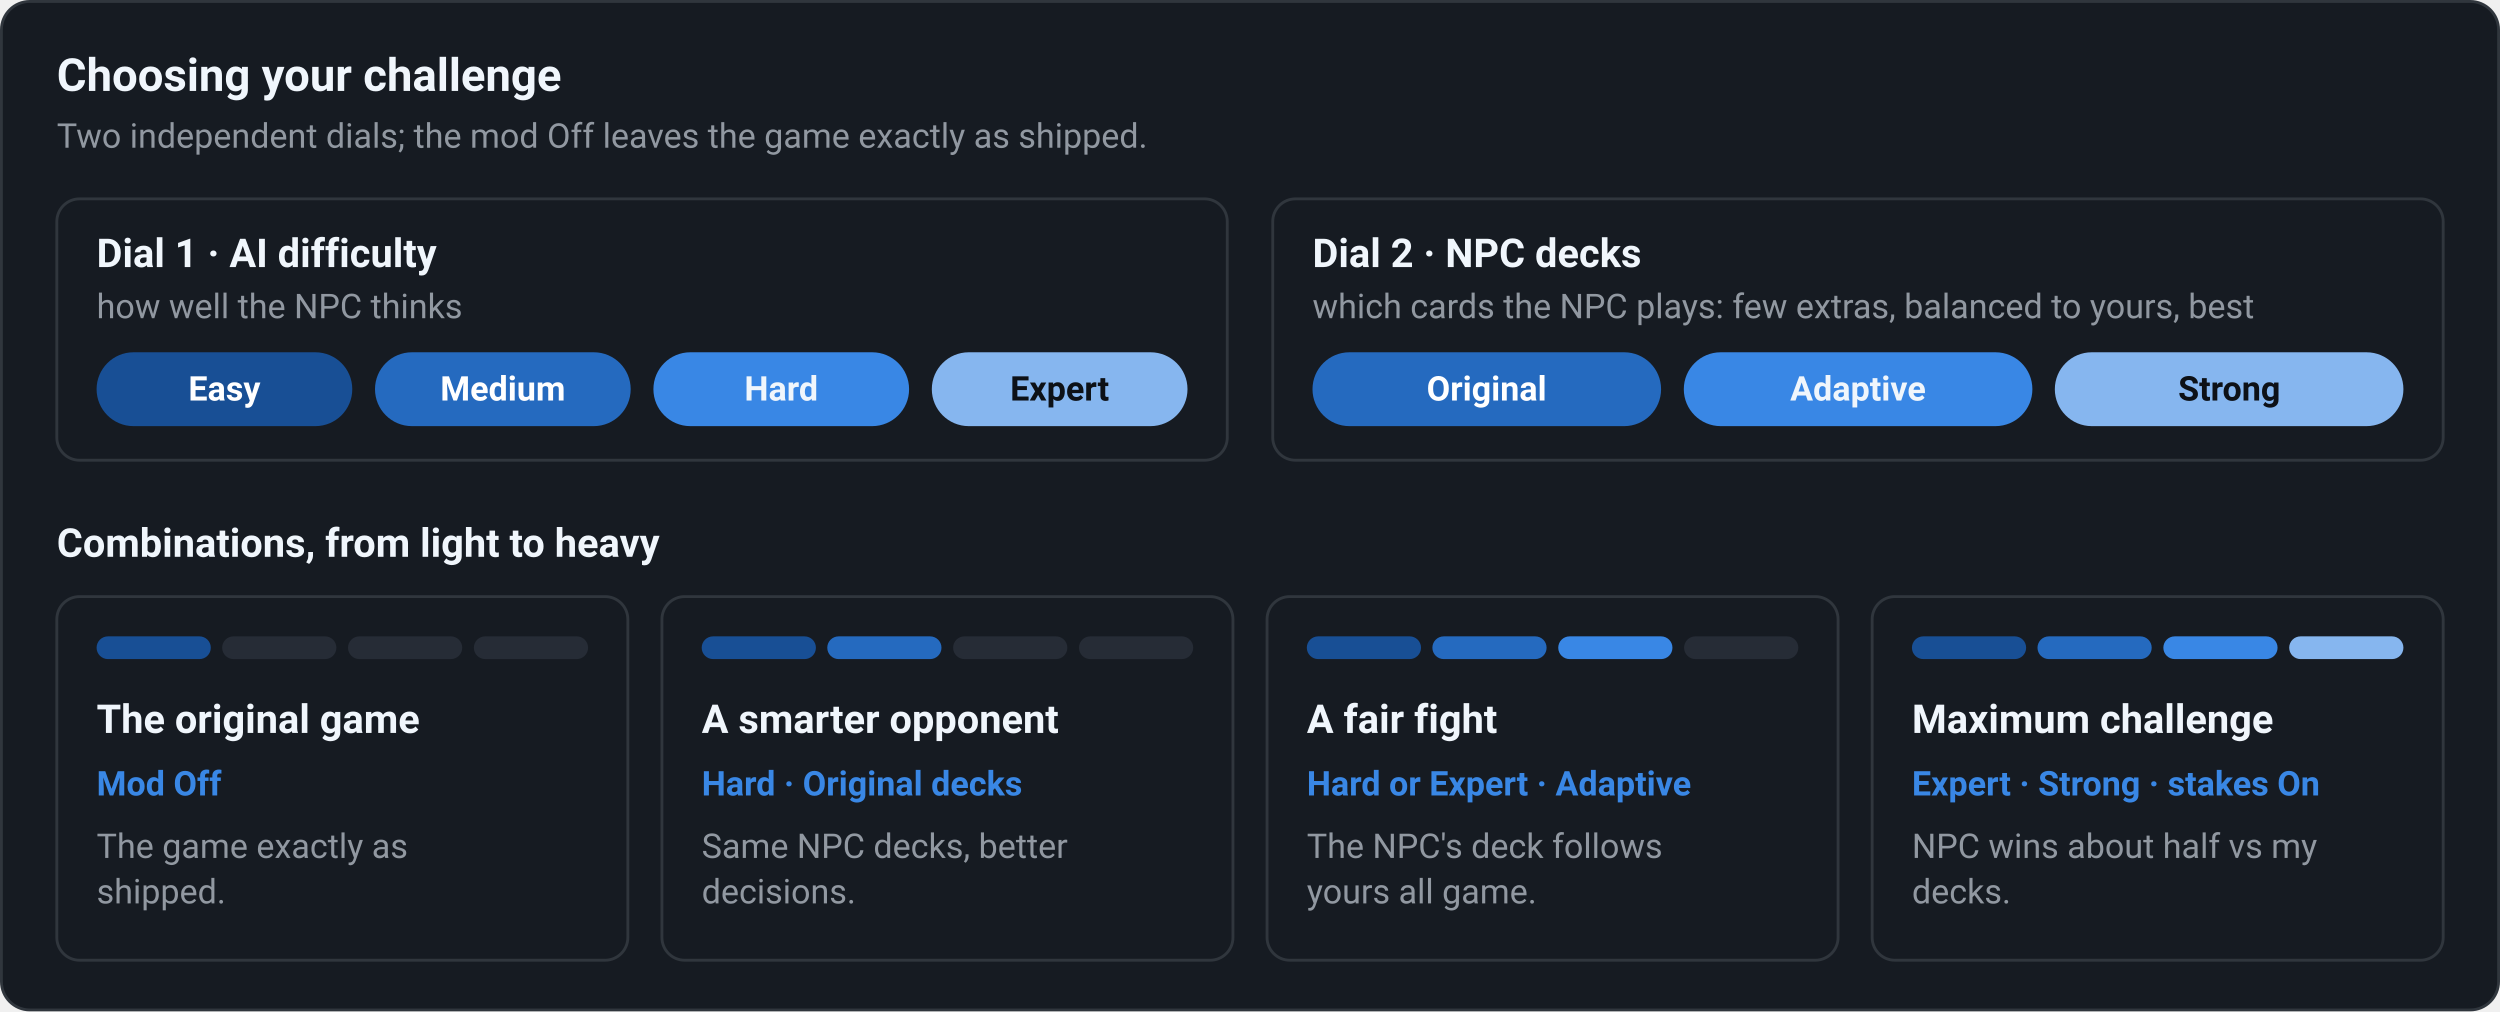
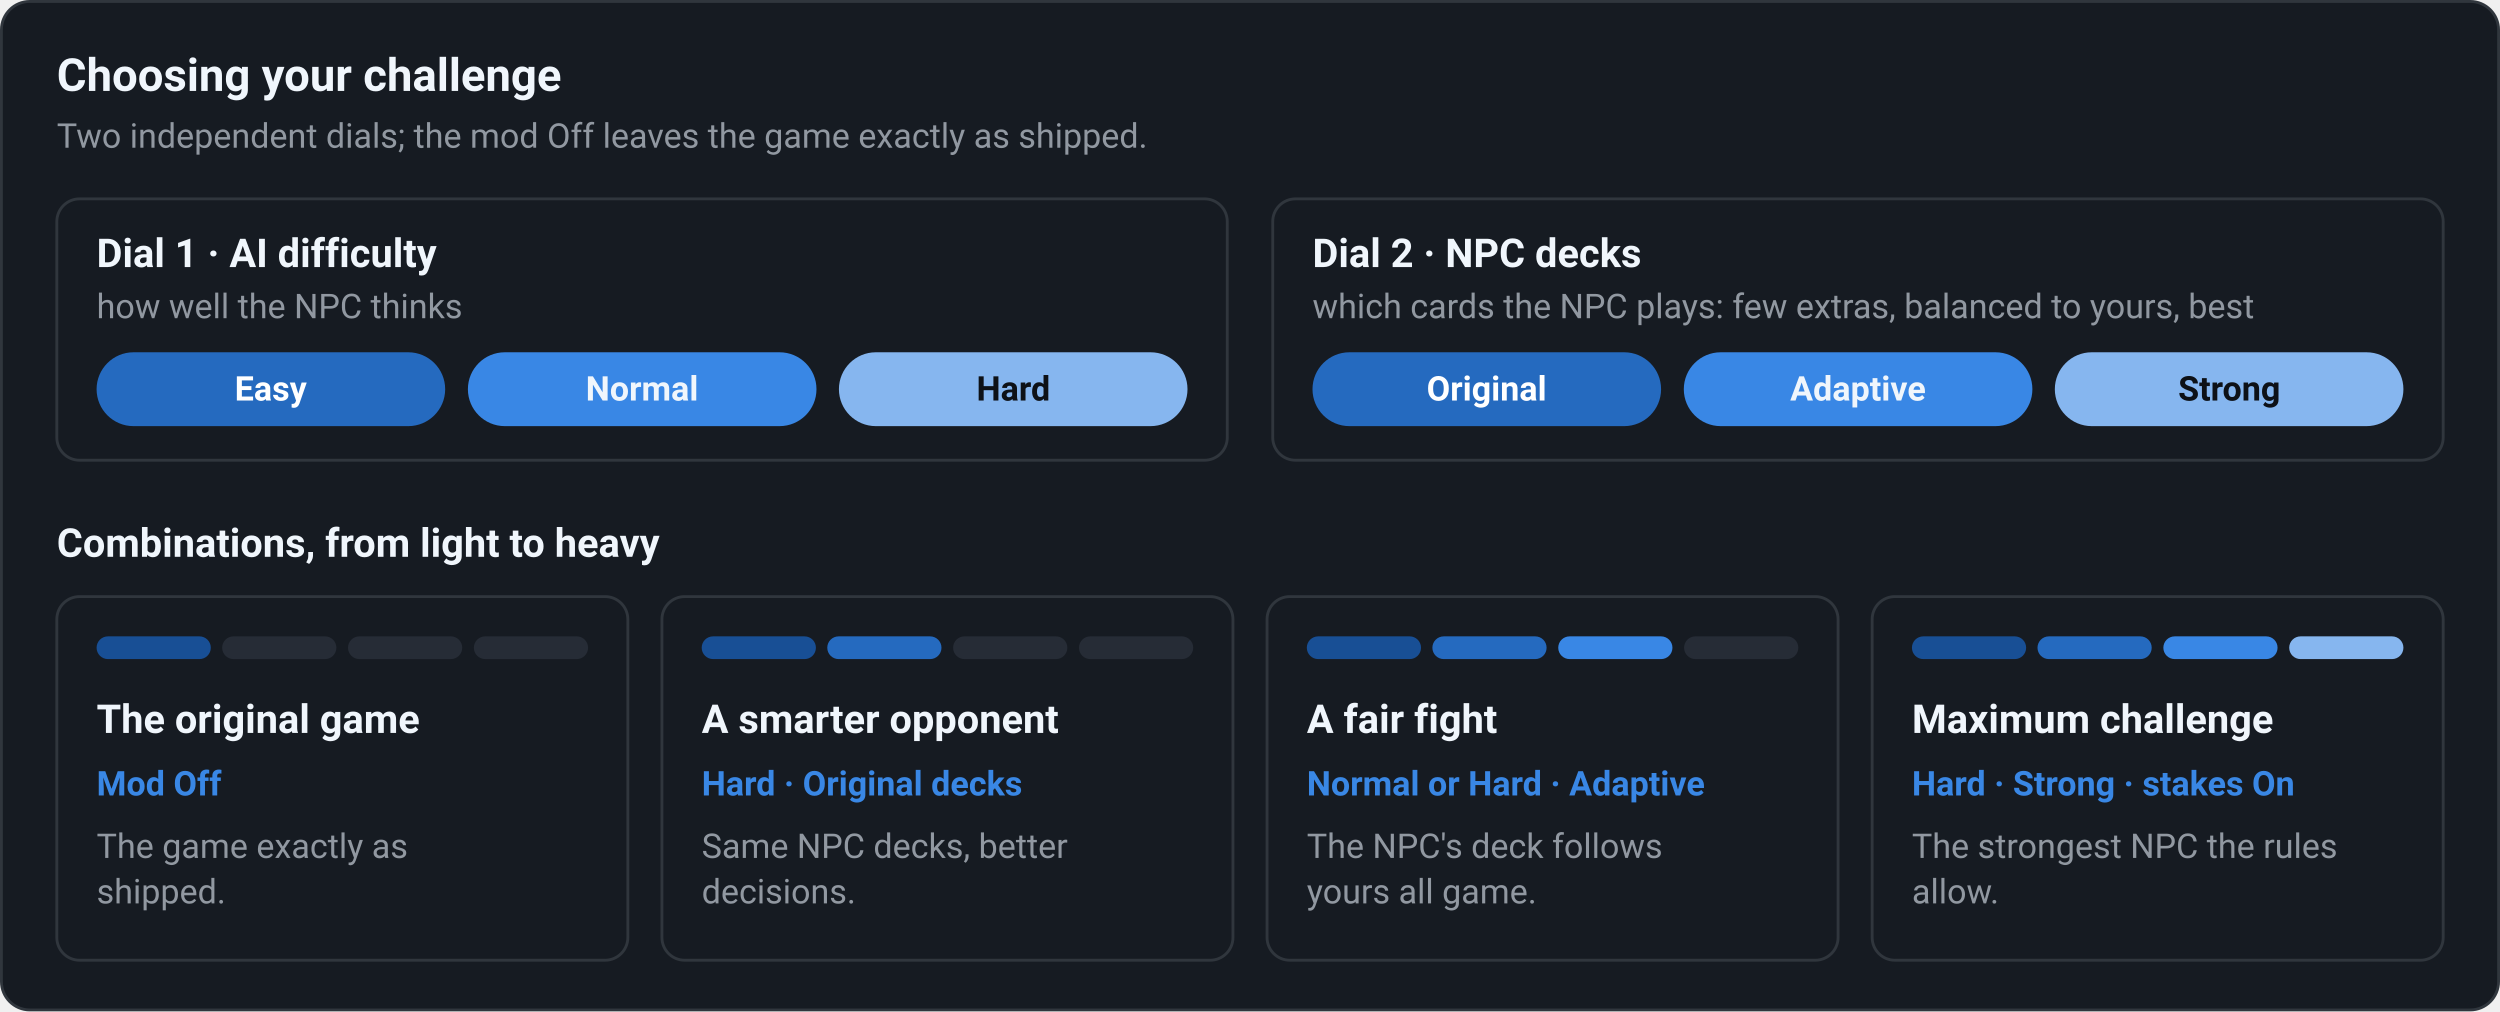
<svg xmlns="http://www.w3.org/2000/svg" width="880" height="356" viewBox="0 0 880 356" font-family="system-ui,-apple-system,'Segoe UI',Roboto,Helvetica,Arial,sans-serif" role="img" aria-label="Choosing your challenge">
  <rect x="0.5" y="0.5" width="879" height="355" rx="10" fill="#161b22" stroke="#30363d" />
  <text x="20.0" y="32.0" fill="#f0f6fc" font-size="16" font-weight="600" text-anchor="start">Choosing your challenge</text>
  <text x="20.0" y="52.0" fill="#9198a1" font-size="12" font-weight="400" text-anchor="start">Two independent dials; the mod Off leaves the game exactly as shipped.</text>
  <rect x="20.0" y="70" width="412.0" height="92" rx="8" fill="none" stroke="#30363d" />
  <text x="34.0" y="94.0" fill="#f0f6fc" font-size="14" font-weight="700" text-anchor="start">Dial 1 · AI difficulty</text>
  <text x="34.0" y="112.0" fill="#9198a1" font-size="12" font-weight="400" text-anchor="start">how well the NPC thinks</text>
-   <rect x="34.0" y="124" width="90.0" height="26" rx="13" fill="#184f95" />
-   <text x="79.0" y="141.0" fill="#ffffff" font-size="12" font-weight="600" text-anchor="middle">Easy</text>
-   <rect x="132.0" y="124" width="90.0" height="26" rx="13" fill="#256abf" />
-   <text x="177.0" y="141.0" fill="#ffffff" font-size="12" font-weight="600" text-anchor="middle">Medium</text>
-   <rect x="230.0" y="124" width="90.0" height="26" rx="13" fill="#3987e5" />
-   <text x="275.0" y="141.0" fill="#f0f6fc" font-size="12" font-weight="600" text-anchor="middle">Hard</text>
-   <rect x="328.0" y="124" width="90.0" height="26" rx="13" fill="#86b6ef" />
-   <text x="373.0" y="141.0" fill="#0d1117" font-size="12" font-weight="600" text-anchor="middle">Expert</text>
+   <rect x="34.0" y="124" width="122.7" height="26" rx="13" fill="#256abf" />
+   <text x="95.3" y="141.0" fill="#ffffff" font-size="12" font-weight="600" text-anchor="middle">Easy</text>
+   <rect x="164.7" y="124" width="122.7" height="26" rx="13" fill="#3987e5" />
+   <text x="226.0" y="141.0" fill="#f0f6fc" font-size="12" font-weight="600" text-anchor="middle">Normal</text>
+   <rect x="295.3" y="124" width="122.7" height="26" rx="13" fill="#86b6ef" />
+   <text x="356.7" y="141.0" fill="#0d1117" font-size="12" font-weight="600" text-anchor="middle">Hard</text>
  <rect x="448.0" y="70" width="412.0" height="92" rx="8" fill="none" stroke="#30363d" />
  <text x="462.0" y="94.0" fill="#f0f6fc" font-size="14" font-weight="700" text-anchor="start">Dial 2 · NPC decks</text>
  <text x="462.0" y="112.0" fill="#9198a1" font-size="12" font-weight="400" text-anchor="start">which cards the NPC plays: few extras, balanced to yours, best</text>
  <rect x="462.0" y="124" width="122.7" height="26" rx="13" fill="#256abf" />
  <text x="523.3" y="141.0" fill="#ffffff" font-size="12" font-weight="600" text-anchor="middle">Original</text>
  <rect x="592.7" y="124" width="122.7" height="26" rx="13" fill="#3987e5" />
  <text x="654.0" y="141.0" fill="#f0f6fc" font-size="12" font-weight="600" text-anchor="middle">Adaptive</text>
  <rect x="723.3" y="124" width="122.7" height="26" rx="13" fill="#86b6ef" />
  <text x="784.7" y="141.0" fill="#0d1117" font-size="12" font-weight="600" text-anchor="middle">Strong</text>
  <text x="20.0" y="196.0" fill="#f0f6fc" font-size="14" font-weight="700" text-anchor="start">Combinations, from light to heavy</text>
  <rect x="20.0" y="210" width="201.0" height="128" rx="8" fill="none" stroke="#30363d" />
  <rect x="34.0" y="224" width="40.2" height="8" rx="4" fill="#184f95" />
  <rect x="78.2" y="224" width="40.2" height="8" rx="4" fill="#262c36" />
  <rect x="122.5" y="224" width="40.2" height="8" rx="4" fill="#262c36" />
  <rect x="166.8" y="224" width="40.2" height="8" rx="4" fill="#262c36" />
  <text x="34.0" y="258.0" fill="#f0f6fc" font-size="14" font-weight="700" text-anchor="start">The original game</text>
  <text x="34.0" y="280.0" fill="#3987e5" font-size="12" font-weight="600" text-anchor="start">Mod Off</text>
  <text x="34.0" y="302.0" fill="#9198a1" font-size="12" font-weight="400" text-anchor="start">The game exactly as</text>
  <text x="34.0" y="318.0" fill="#9198a1" font-size="12" font-weight="400" text-anchor="start">shipped.</text>
  <rect x="233.0" y="210" width="201.0" height="128" rx="8" fill="none" stroke="#30363d" />
  <rect x="247.0" y="224" width="40.2" height="8" rx="4" fill="#184f95" />
  <rect x="291.2" y="224" width="40.2" height="8" rx="4" fill="#256abf" />
  <rect x="335.5" y="224" width="40.2" height="8" rx="4" fill="#262c36" />
  <rect x="379.8" y="224" width="40.2" height="8" rx="4" fill="#262c36" />
  <text x="247.0" y="258.0" fill="#f0f6fc" font-size="14" font-weight="700" text-anchor="start">A smarter opponent</text>
  <text x="247.0" y="280.0" fill="#3987e5" font-size="12" font-weight="600" text-anchor="start">Hard · Original decks</text>
  <text x="247.0" y="302.0" fill="#9198a1" font-size="12" font-weight="400" text-anchor="start">Same NPC decks, better</text>
  <text x="247.0" y="318.0" fill="#9198a1" font-size="12" font-weight="400" text-anchor="start">decisions.</text>
  <rect x="446.0" y="210" width="201.0" height="128" rx="8" fill="none" stroke="#30363d" />
  <rect x="460.0" y="224" width="40.2" height="8" rx="4" fill="#184f95" />
  <rect x="504.2" y="224" width="40.2" height="8" rx="4" fill="#256abf" />
  <rect x="548.5" y="224" width="40.2" height="8" rx="4" fill="#3987e5" />
  <rect x="592.8" y="224" width="40.2" height="8" rx="4" fill="#262c36" />
  <text x="460.0" y="258.0" fill="#f0f6fc" font-size="14" font-weight="700" text-anchor="start">A fair fight</text>
-   <text x="460.0" y="280.0" fill="#3987e5" font-size="12" font-weight="600" text-anchor="start">Hard or Expert · Adaptive</text>
+   <text x="460.0" y="280.0" fill="#3987e5" font-size="12" font-weight="600" text-anchor="start">Normal or Hard · Adaptive</text>
  <text x="460.0" y="302.0" fill="#9198a1" font-size="12" font-weight="400" text-anchor="start">The NPC's deck follows</text>
  <text x="460.0" y="318.0" fill="#9198a1" font-size="12" font-weight="400" text-anchor="start">yours all game.</text>
  <rect x="659.0" y="210" width="201.0" height="128" rx="8" fill="none" stroke="#30363d" />
  <rect x="673.0" y="224" width="40.2" height="8" rx="4" fill="#184f95" />
  <rect x="717.2" y="224" width="40.2" height="8" rx="4" fill="#256abf" />
  <rect x="761.5" y="224" width="40.2" height="8" rx="4" fill="#3987e5" />
  <rect x="805.8" y="224" width="40.2" height="8" rx="4" fill="#86b6ef" />
  <text x="673.0" y="258.0" fill="#f0f6fc" font-size="14" font-weight="700" text-anchor="start">Maximum challenge</text>
-   <text x="673.0" y="280.0" fill="#3987e5" font-size="12" font-weight="600" text-anchor="start">Expert · Strong · stakes On</text>
-   <text x="673.0" y="302.0" fill="#9198a1" font-size="12" font-weight="400" text-anchor="start">NPC wins about half vs my</text>
-   <text x="673.0" y="318.0" fill="#9198a1" font-size="12" font-weight="400" text-anchor="start">decks.</text>
+   <text x="673.0" y="280.0" fill="#3987e5" font-size="12" font-weight="600" text-anchor="start">Hard · Strong · stakes On</text>
+   <text x="673.0" y="302.0" fill="#9198a1" font-size="12" font-weight="400" text-anchor="start">The strongest NPC the rules</text>
+   <text x="673.0" y="318.0" fill="#9198a1" font-size="12" font-weight="400" text-anchor="start">allow.</text>
</svg>
